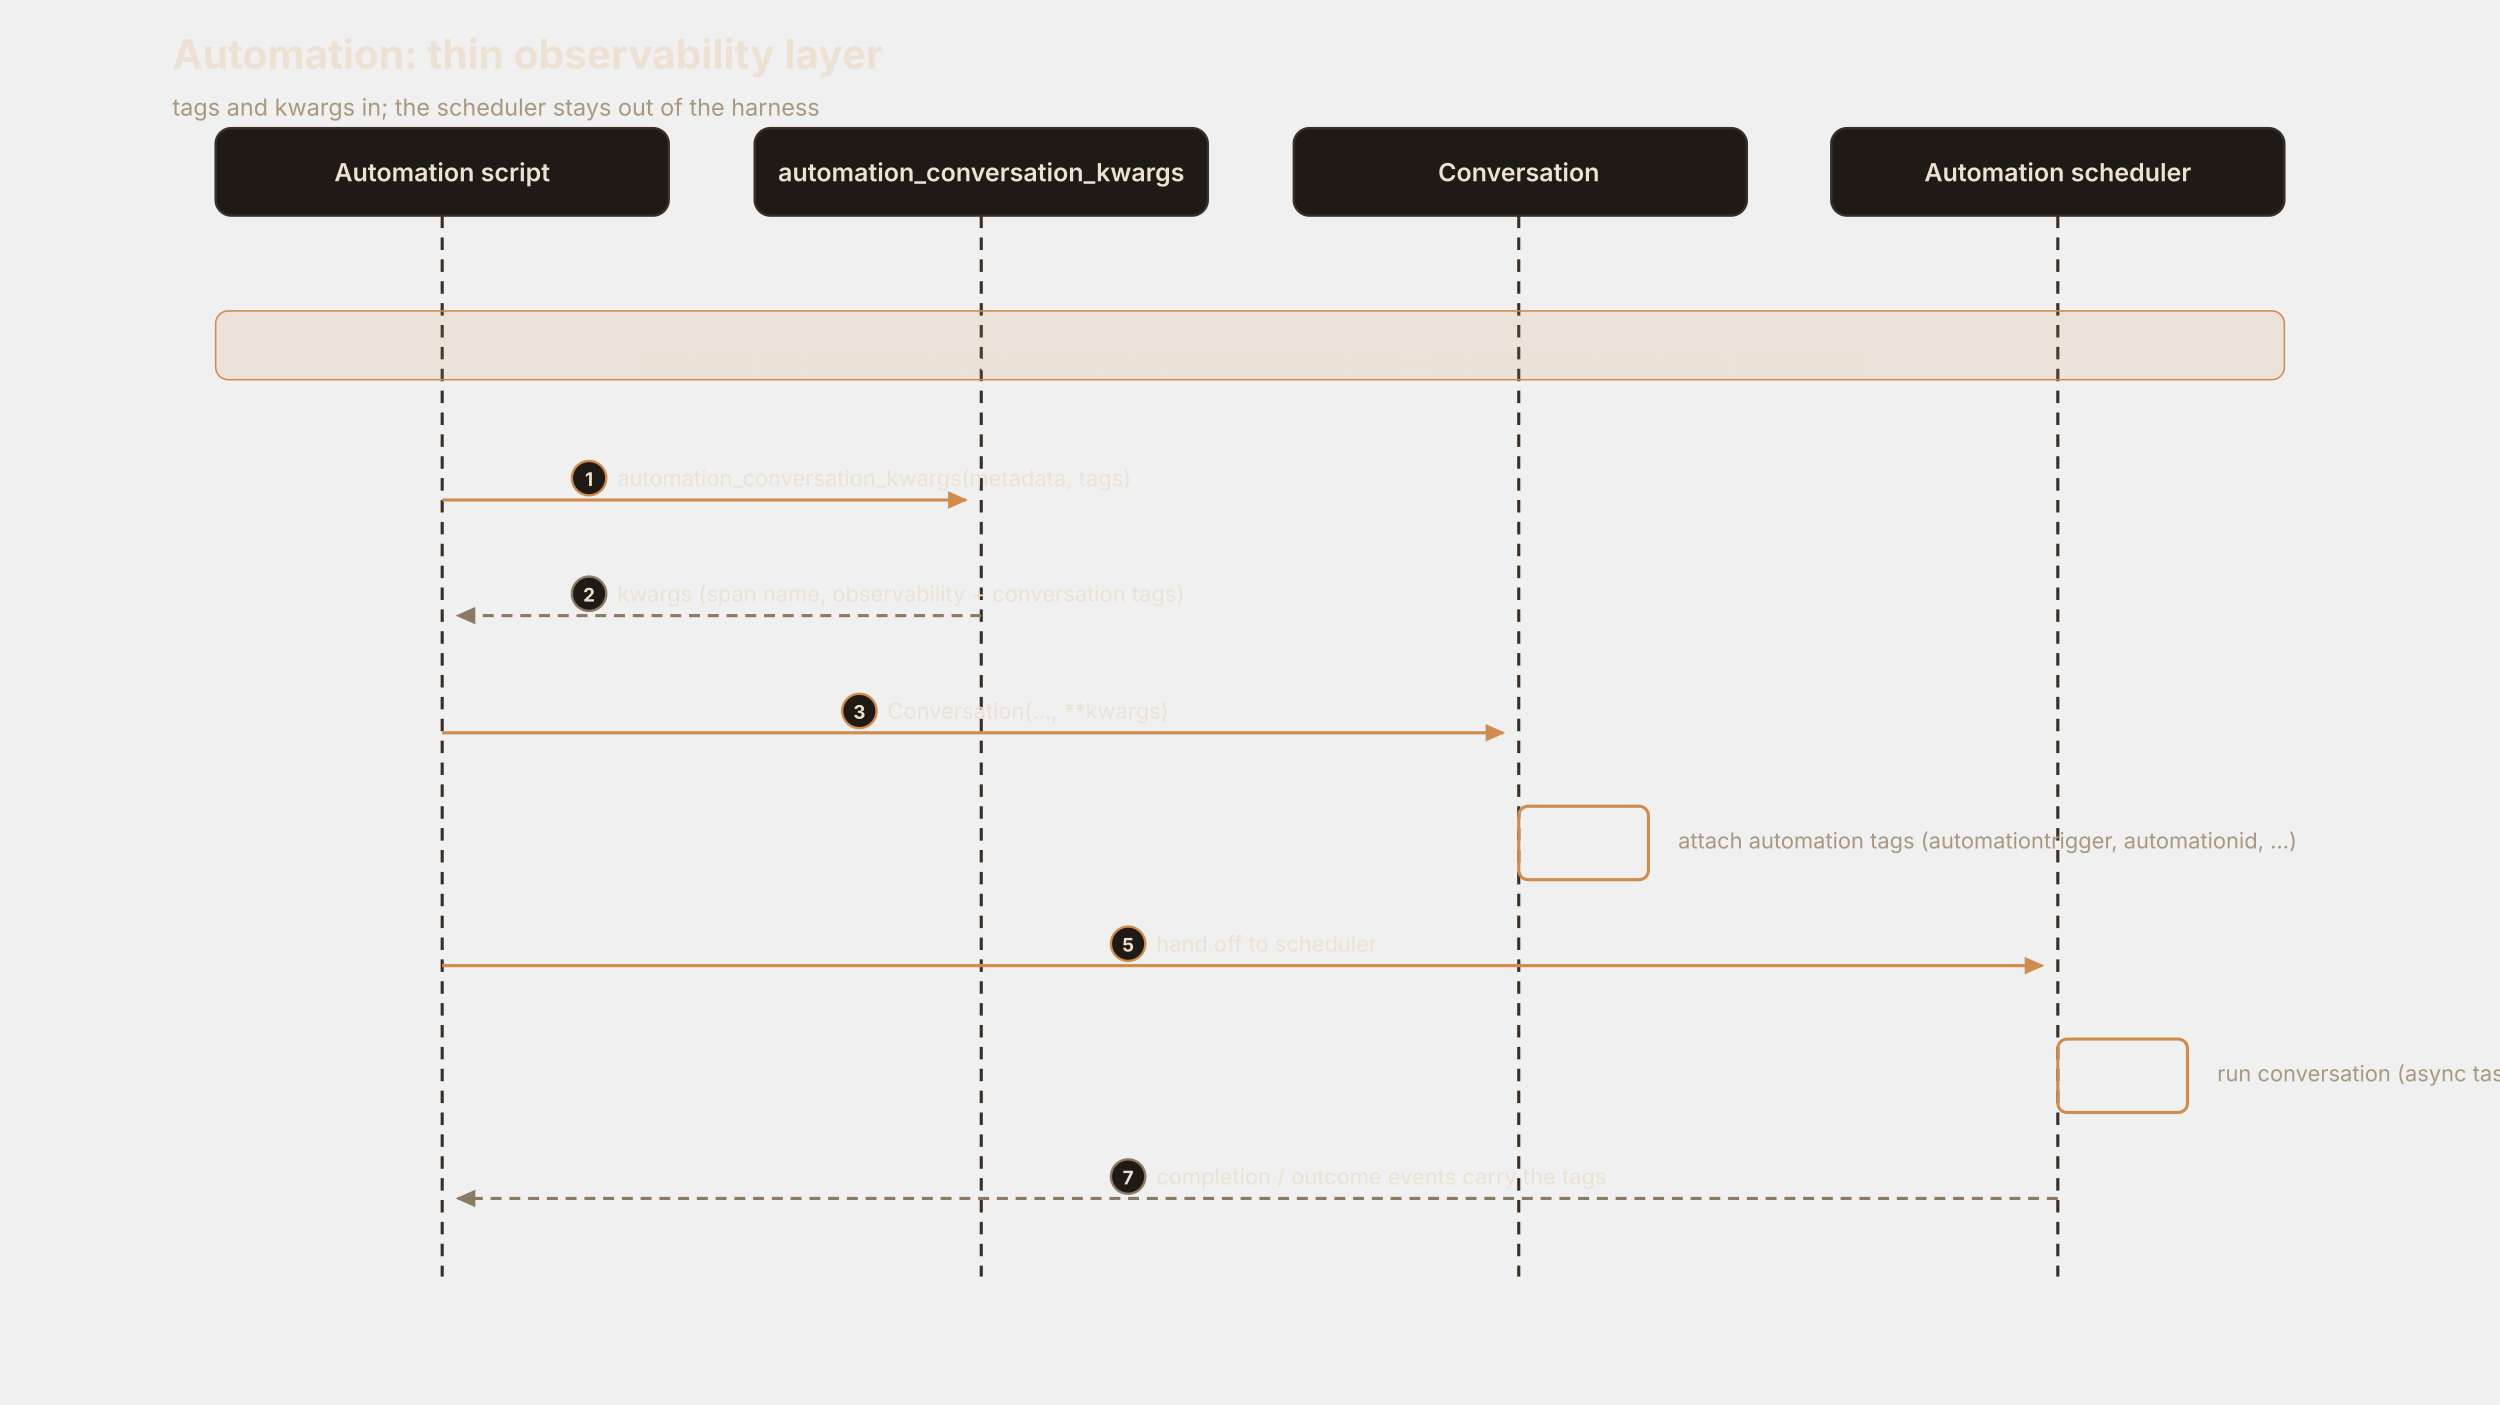
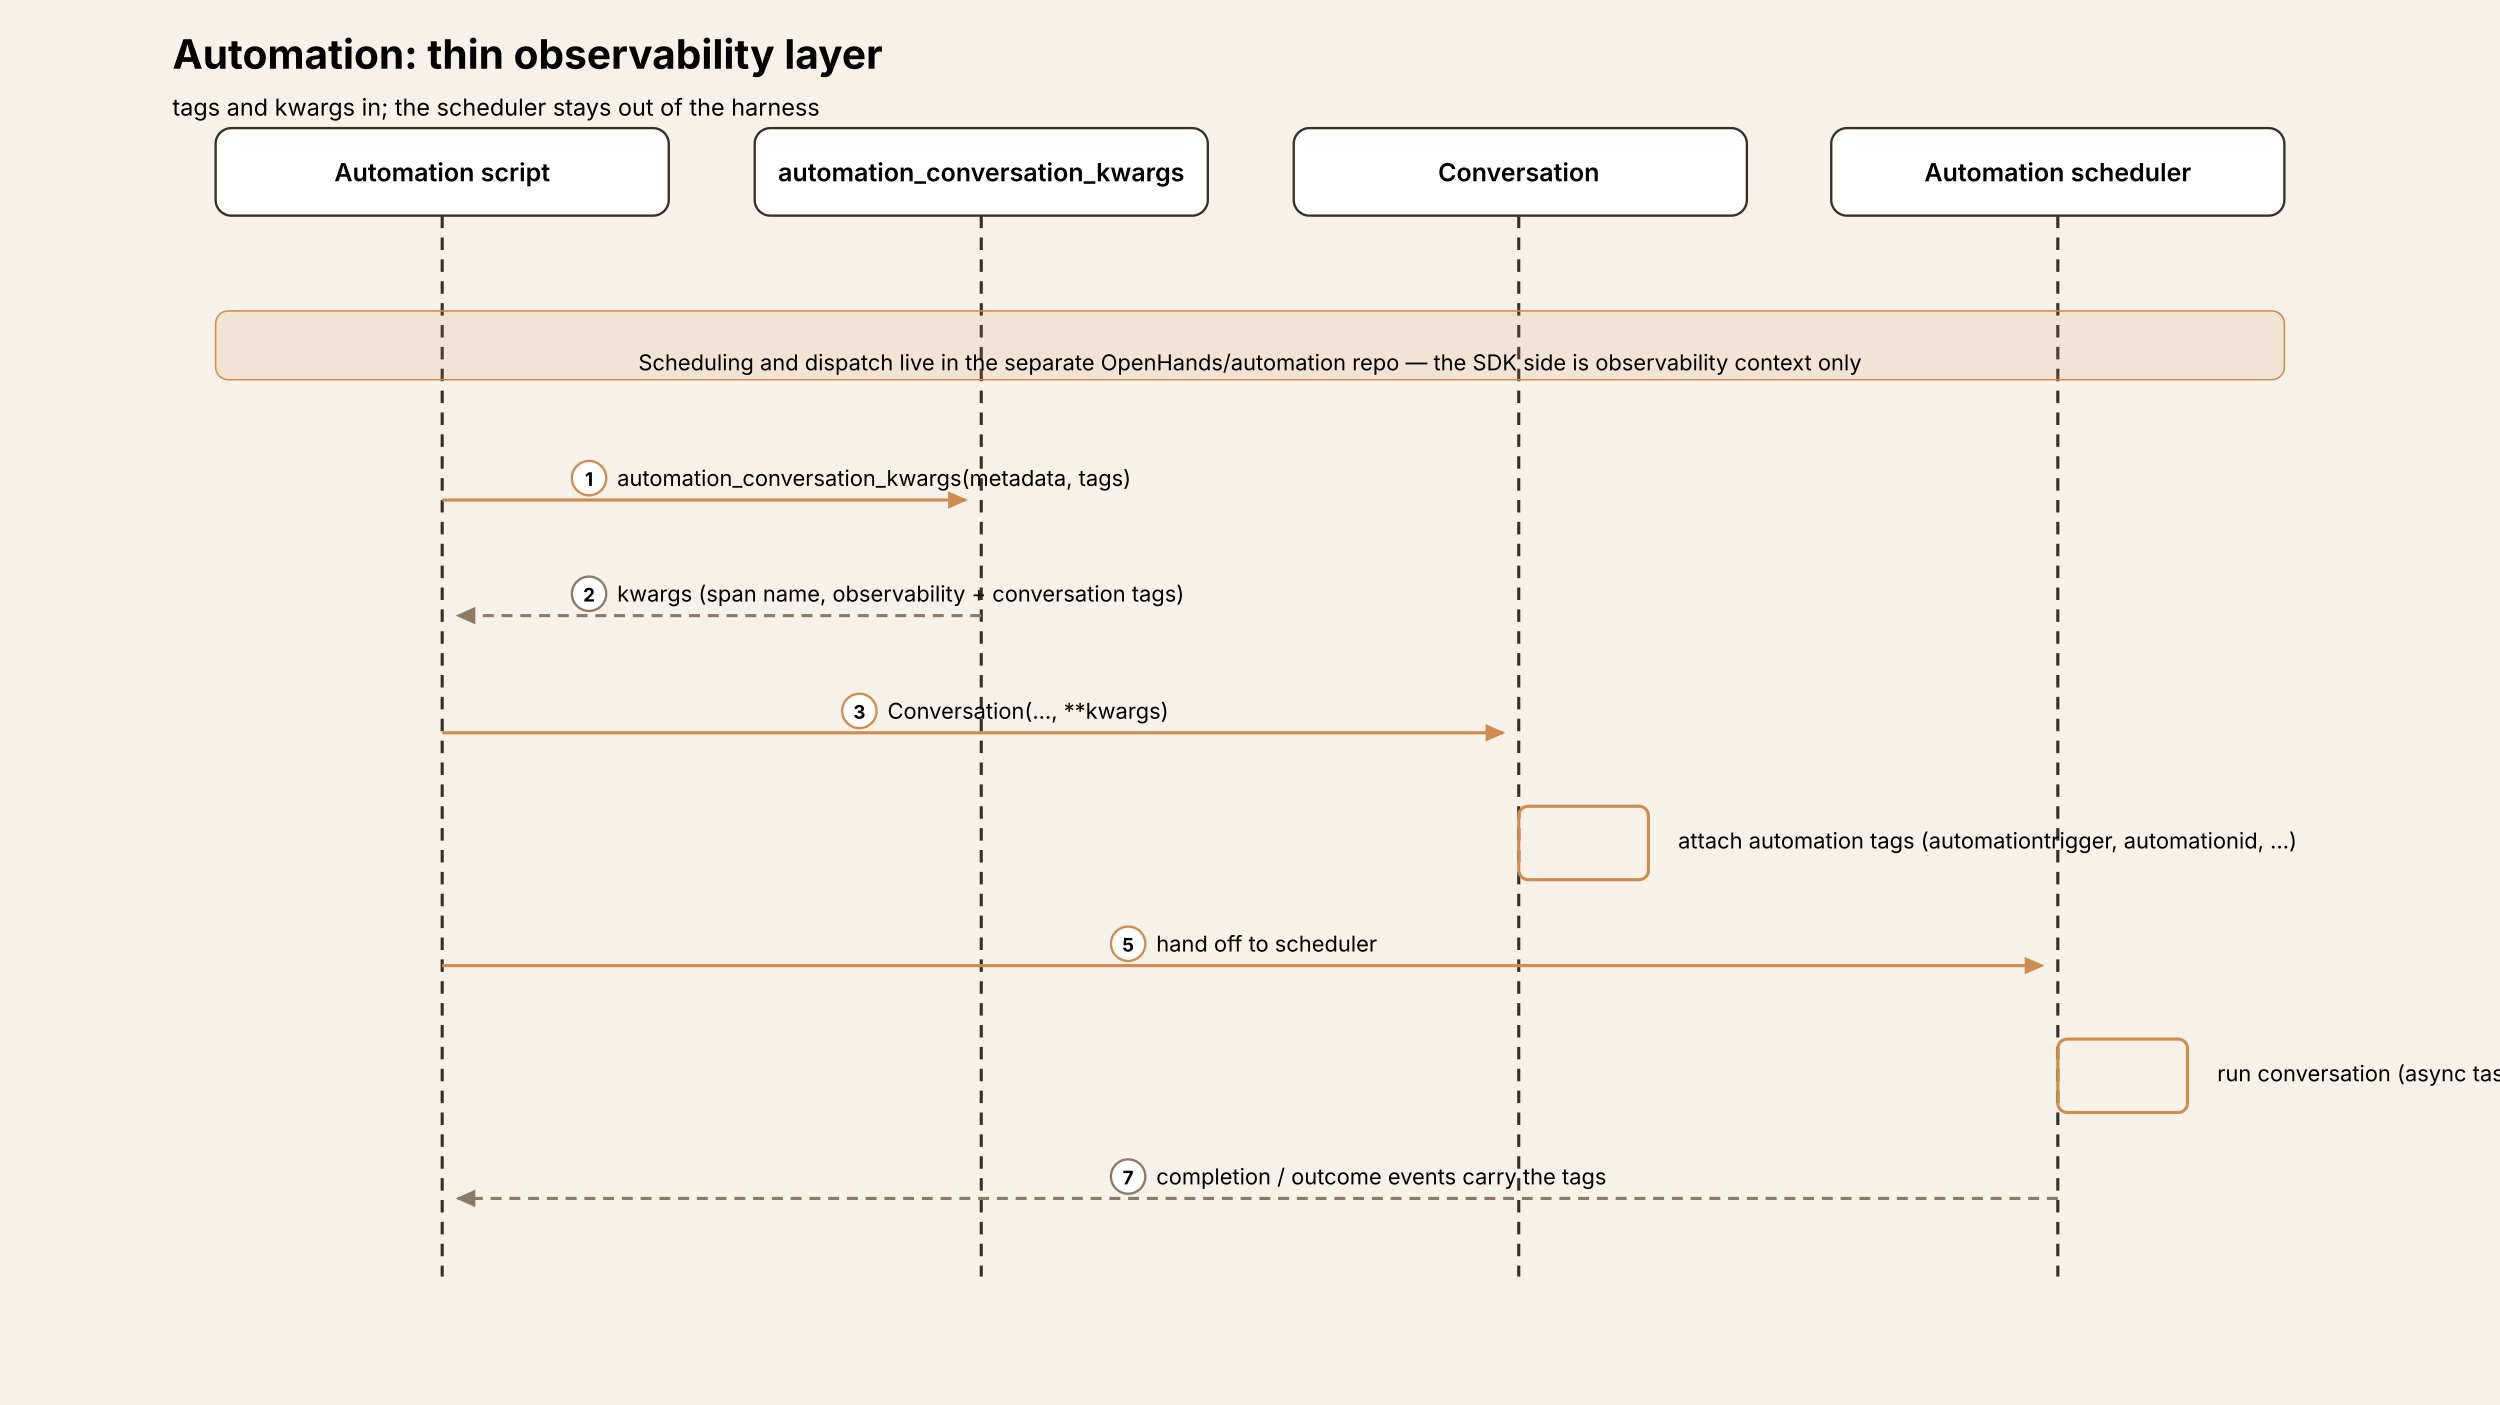
<svg xmlns="http://www.w3.org/2000/svg" viewBox="0 0 1600 899" width="1600" font-family="system-ui, -apple-system, sans-serif">
  <defs>
    <marker id="arrc" viewBox="0 0 10 10" refX="8" refY="5" markerWidth="7" markerHeight="7" orient="auto-start-reverse">
      <path d="M 0 1 L 9 5 L 0 9 z" fill="#d08c4e" />
    </marker>
    <marker id="arrr" viewBox="0 0 10 10" refX="8" refY="5" markerWidth="7" markerHeight="7" orient="auto-start-reverse">
      <path d="M 0 1 L 9 5 L 0 9 z" fill="#8a7a66" />
    </marker>
  </defs>
-   <text x="110.345" y="44" font-size="26" font-weight="700" fill="#ece1d3">Automation: thin observability layer</text>
-   <text x="110.345" y="74" font-size="15" fill="#a89880">tags and kwargs in; the scheduler stays out of the harness</text>
+   <rect x="0" y="0" width="1600" height="899" fill="#f7f2e9" />
+   <text x="110.345" y="44" font-size="26" font-weight="700" fill="#000000">Automation: thin observability layer</text>
+   <text x="110.345" y="74" font-size="15" fill="#000000">tags and kwargs in; the scheduler stays out of the harness</text>
  <line x1="283" y1="110" x2="283" y2="817" stroke="#3a2f26" stroke-width="2" stroke-dasharray="8 6" />
-   <rect x="138" y="82" width="290" height="56" rx="10" fill="#1f1a15" stroke="#3a2f26" stroke-width="1.5" />
-   <text x="283" y="116" text-anchor="middle" font-size="16" font-weight="600" fill="#ece1d3">Automation script</text>
+   <rect x="138" y="82" width="290" height="56" rx="10" fill="#ffffff" stroke="#3a2f26" stroke-width="1.5" />
+   <text x="283" y="116" text-anchor="middle" font-size="16" font-weight="600" fill="#000000">Automation script</text>
  <line x1="628" y1="110" x2="628" y2="817" stroke="#3a2f26" stroke-width="2" stroke-dasharray="8 6" />
-   <rect x="483" y="82" width="290" height="56" rx="10" fill="#1f1a15" stroke="#3a2f26" stroke-width="1.5" />
-   <text x="628" y="116" text-anchor="middle" font-size="16" font-weight="600" fill="#ece1d3">automation_conversation_kwargs</text>
+   <rect x="483" y="82" width="290" height="56" rx="10" fill="#ffffff" stroke="#3a2f26" stroke-width="1.5" />
+   <text x="628" y="116" text-anchor="middle" font-size="16" font-weight="600" fill="#000000">automation_conversation_kwargs</text>
  <line x1="972" y1="110" x2="972" y2="817" stroke="#3a2f26" stroke-width="2" stroke-dasharray="8 6" />
-   <rect x="828" y="82" width="290" height="56" rx="10" fill="#1f1a15" stroke="#3a2f26" stroke-width="1.5" />
-   <text x="972" y="116" text-anchor="middle" font-size="16" font-weight="600" fill="#ece1d3">Conversation</text>
+   <rect x="828" y="82" width="290" height="56" rx="10" fill="#ffffff" stroke="#3a2f26" stroke-width="1.5" />
+   <text x="972" y="116" text-anchor="middle" font-size="16" font-weight="600" fill="#000000">Conversation</text>
  <line x1="1317" y1="110" x2="1317" y2="817" stroke="#3a2f26" stroke-width="2" stroke-dasharray="8 6" />
-   <rect x="1172" y="82" width="290" height="56" rx="10" fill="#1f1a15" stroke="#3a2f26" stroke-width="1.5" />
-   <text x="1317" y="116" text-anchor="middle" font-size="16" font-weight="600" fill="#ece1d3">Automation scheduler</text>
+   <rect x="1172" y="82" width="290" height="56" rx="10" fill="#ffffff" stroke="#3a2f26" stroke-width="1.5" />
+   <text x="1317" y="116" text-anchor="middle" font-size="16" font-weight="600" fill="#000000">Automation scheduler</text>
  <rect x="138" y="199" width="1324" height="44" rx="8" fill="#d08c4e22" stroke="#d08c4e" stroke-width="1" />
-   <text x="800" y="237" text-anchor="middle" font-size="14" fill="#ece1d3">Scheduling and dispatch live in the separate OpenHands/automation repo — the SDK side is observability context only</text>
+   <text x="800" y="237" text-anchor="middle" font-size="14" fill="#000000">Scheduling and dispatch live in the separate OpenHands/automation repo — the SDK side is observability context only</text>
  <line x1="283" y1="320" x2="618" y2="320" stroke="#d08c4e" stroke-width="2" marker-end="url(#arrc)" />
-   <circle cx="377" cy="306" r="11" fill="#1f1a15" stroke="#d08c4e" stroke-width="1.5" />
-   <text x="377" y="311" text-anchor="middle" font-size="12" font-weight="700" fill="#ece1d3">1</text>
-   <text x="395" y="311" font-size="14" fill="#ece1d3">automation_conversation_kwargs(metadata, tags)</text>
+   <circle cx="377" cy="306" r="11" fill="#ffffff" stroke="#d08c4e" stroke-width="1.5" />
+   <text x="377" y="311" text-anchor="middle" font-size="12" font-weight="700" fill="#000000">1</text>
+   <text x="395" y="311" font-size="14" fill="#000000">automation_conversation_kwargs(metadata, tags)</text>
  <line x1="628" y1="394" x2="293" y2="394" stroke="#8a7a66" stroke-width="2" stroke-dasharray="7 5" marker-end="url(#arrr)" />
-   <circle cx="377" cy="380" r="11" fill="#1f1a15" stroke="#8a7a66" stroke-width="1.5" />
-   <text x="377" y="385" text-anchor="middle" font-size="12" font-weight="700" fill="#ece1d3">2</text>
-   <text x="395" y="385" font-size="14" fill="#ece1d3">kwargs (span name, observability + conversation tags)</text>
+   <circle cx="377" cy="380" r="11" fill="#ffffff" stroke="#8a7a66" stroke-width="1.5" />
+   <text x="377" y="385" text-anchor="middle" font-size="12" font-weight="700" fill="#000000">2</text>
+   <text x="395" y="385" font-size="14" fill="#000000">kwargs (span name, observability + conversation tags)</text>
  <line x1="283" y1="469" x2="962" y2="469" stroke="#d08c4e" stroke-width="2" marker-end="url(#arrc)" />
-   <circle cx="550" cy="455" r="11" fill="#1f1a15" stroke="#d08c4e" stroke-width="1.5" />
-   <text x="550" y="460" text-anchor="middle" font-size="12" font-weight="700" fill="#ece1d3">3</text>
-   <text x="568" y="460" font-size="14" fill="#ece1d3">Conversation(..., **kwargs)</text>
+   <circle cx="550" cy="455" r="11" fill="#ffffff" stroke="#d08c4e" stroke-width="1.5" />
+   <text x="550" y="460" text-anchor="middle" font-size="12" font-weight="700" fill="#000000">3</text>
+   <text x="568" y="460" font-size="14" fill="#000000">Conversation(..., **kwargs)</text>
  <rect x="972" y="516" width="83" height="47" rx="6" fill="none" stroke="#d08c4e" stroke-width="2" />
-   <text x="1074" y="543" font-size="14" fill="#a89880">attach automation tags (automationtrigger, automationid, ...)</text>
+   <text x="1074" y="543" font-size="14" fill="#000000">attach automation tags (automationtrigger, automationid, ...)</text>
  <line x1="283" y1="618" x2="1307" y2="618" stroke="#d08c4e" stroke-width="2" marker-end="url(#arrc)" />
-   <circle cx="722" cy="604" r="11" fill="#1f1a15" stroke="#d08c4e" stroke-width="1.5" />
-   <text x="722" y="609" text-anchor="middle" font-size="12" font-weight="700" fill="#ece1d3">5</text>
-   <text x="740" y="609" font-size="14" fill="#ece1d3">hand off to scheduler</text>
+   <circle cx="722" cy="604" r="11" fill="#ffffff" stroke="#d08c4e" stroke-width="1.5" />
+   <text x="722" y="609" text-anchor="middle" font-size="12" font-weight="700" fill="#000000">5</text>
+   <text x="740" y="609" font-size="14" fill="#000000">hand off to scheduler</text>
  <rect x="1317" y="665" width="83" height="47" rx="6" fill="none" stroke="#d08c4e" stroke-width="2" />
-   <text x="1419" y="692" font-size="14" fill="#a89880">run conversation (async task, tagged + observable)</text>
+   <text x="1419" y="692" font-size="14" fill="#000000">run conversation (async task, tagged + observable)</text>
  <line x1="1317" y1="767" x2="293" y2="767" stroke="#8a7a66" stroke-width="2" stroke-dasharray="7 5" marker-end="url(#arrr)" />
-   <circle cx="722" cy="753" r="11" fill="#1f1a15" stroke="#8a7a66" stroke-width="1.5" />
-   <text x="722" y="758" text-anchor="middle" font-size="12" font-weight="700" fill="#ece1d3">7</text>
-   <text x="740" y="758" font-size="14" fill="#ece1d3">completion / outcome events carry the tags</text>
+   <circle cx="722" cy="753" r="11" fill="#ffffff" stroke="#8a7a66" stroke-width="1.5" />
+   <text x="722" y="758" text-anchor="middle" font-size="12" font-weight="700" fill="#000000">7</text>
+   <text x="740" y="758" font-size="14" fill="#000000">completion / outcome events carry the tags</text>
</svg>
